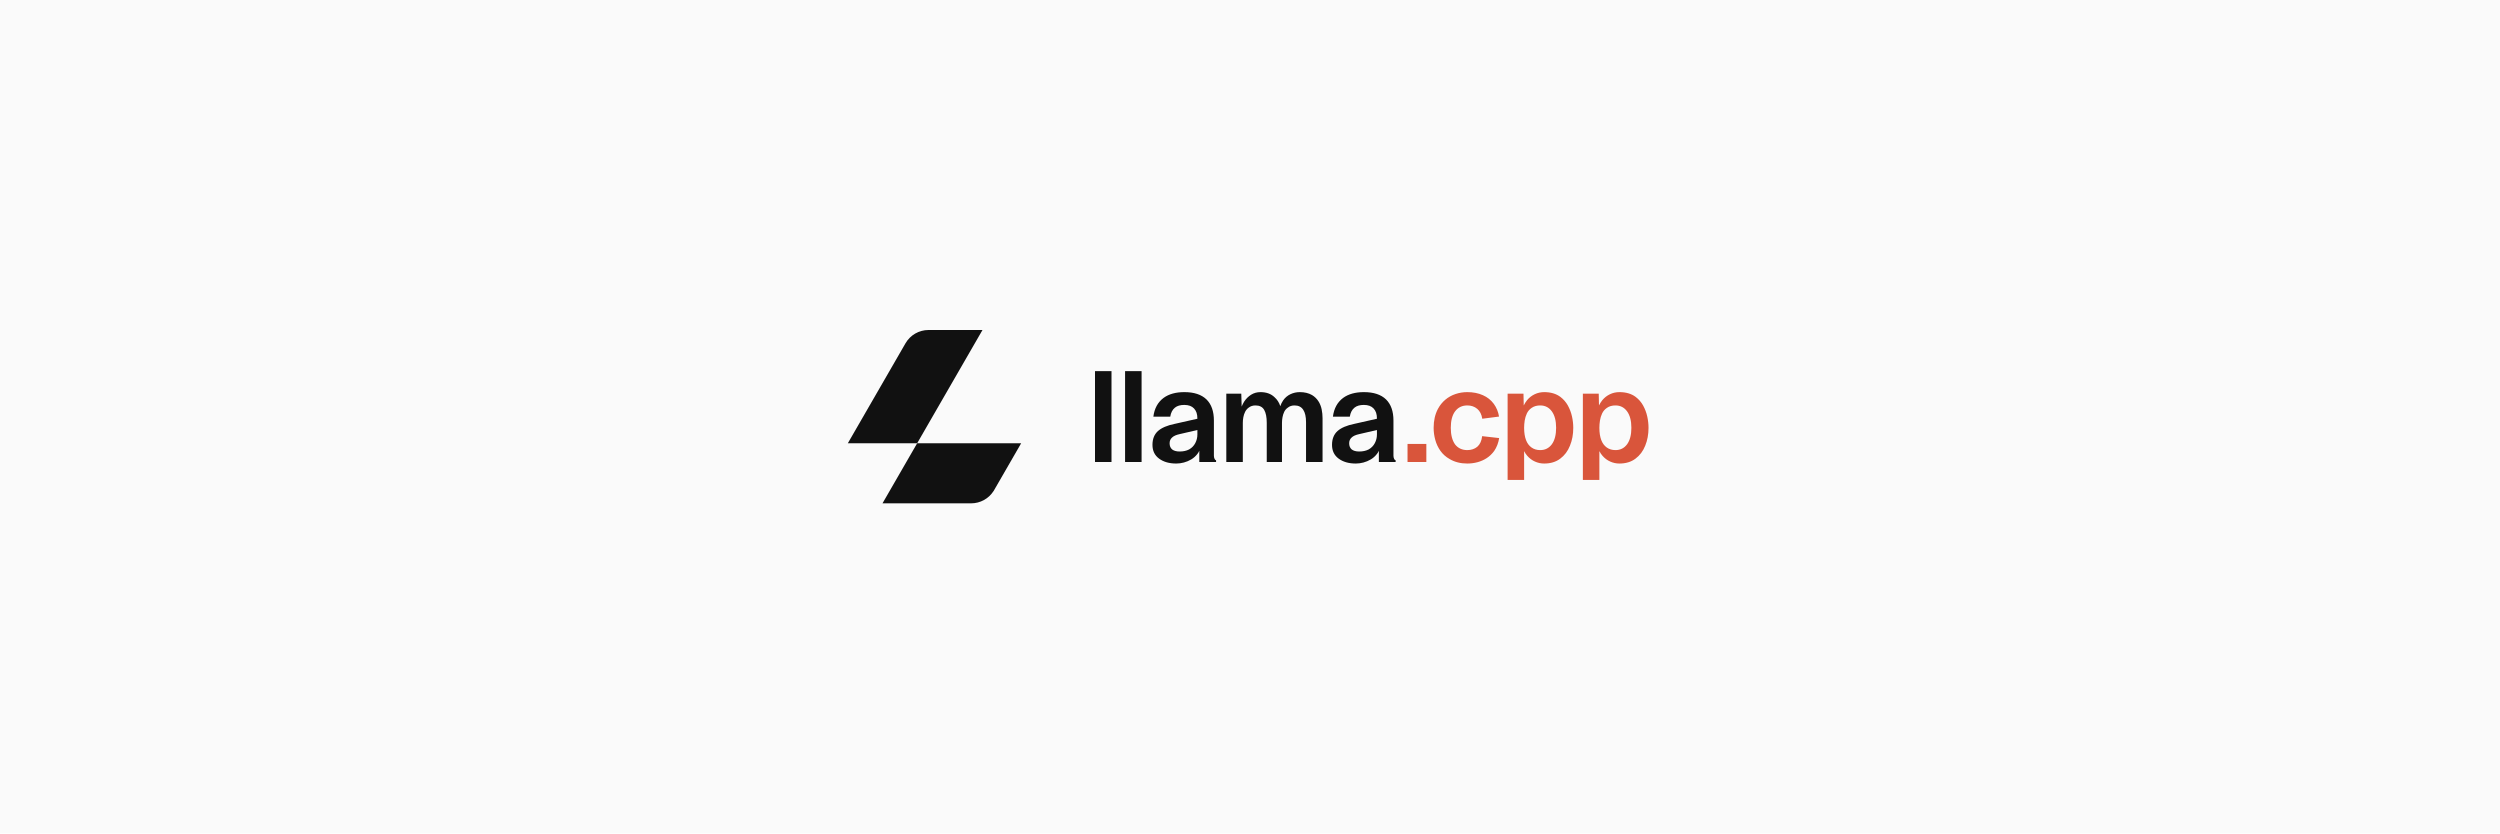
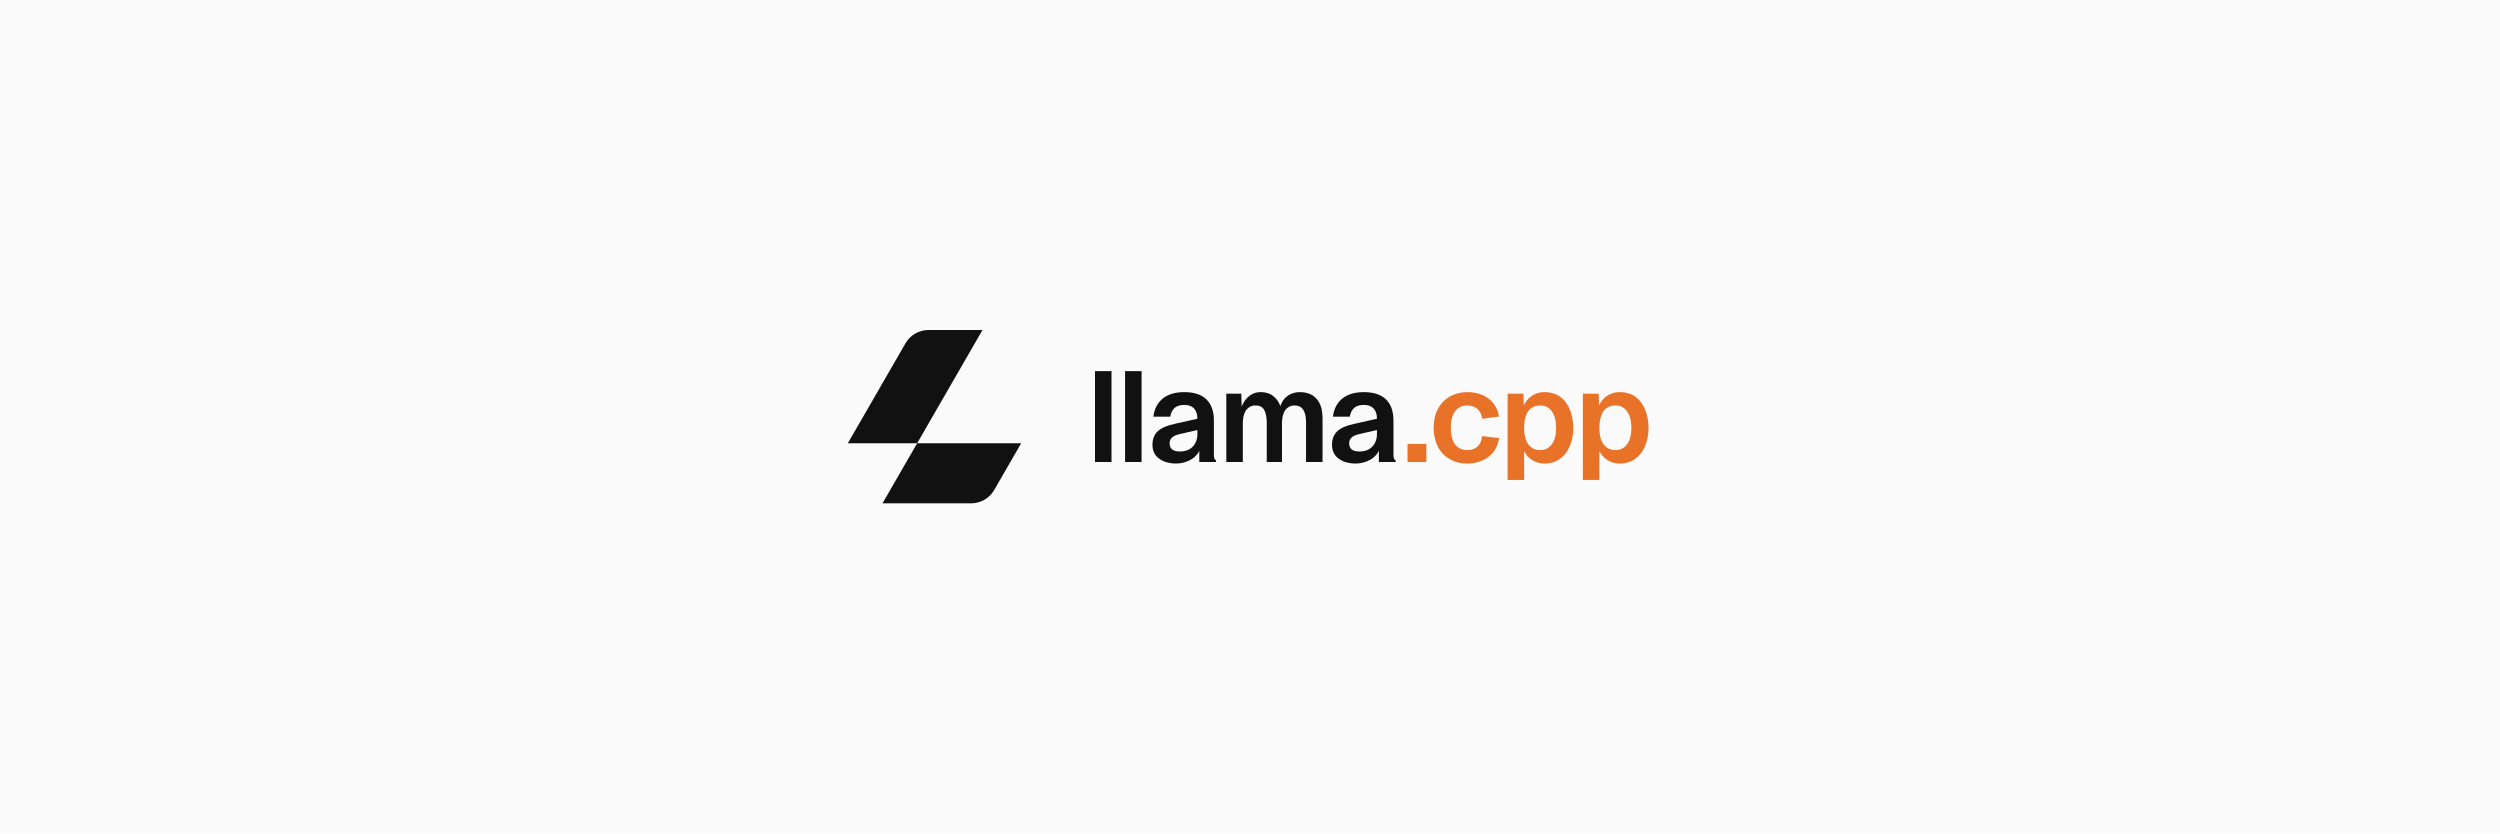
<svg xmlns="http://www.w3.org/2000/svg" width="7500" height="2500" viewBox="0 0 7500 2500" fill="none">
  <rect width="7500" height="2500" fill="#FAFAFA" />
  <g transform="translate(2543.5 950.0)">
    <path transform="translate(0 40) scale(0.866667)" d="M600 392L504.249 558L504.137 557.929C487.252 584.069 458.193 600 426.864 600H120L240 392H600Z" fill="#111111" />
    <path transform="translate(0 40) scale(0.866667)" d="M240 392H0L199.602 46.025C216.032 17.546 246.411 3.25756e-05 279.29 0H466.154L240 392Z" fill="#111111" />
    <path d="M791.029 436H741.5V163.4H791.029ZM881.255 436H831.727V163.4H881.255ZM985.304 440.607Q953.437 440.607 933.472 425.634Q913.891 411.044 913.891 384.552Q913.891 358.059 930.4 343.086Q946.91 328.496 980.697 321.585L1048.655 306.227Q1048.655 295.477 1046.159 288.182Q1043.664 280.887 1038.672 275.512Q1028.69 264.761 1009.493 264.761Q991.447 264.761 981.465 272.824Q969.946 282.039 967.259 300.084H916.578Q921.186 263.225 947.294 243.644Q971.098 226.367 1009.493 226.367Q1053.262 226.367 1075.915 248.252Q1098.184 270.136 1098.184 311.602V416.803Q1098.184 422.178 1100.103 426.401Q1102.023 430.625 1104.711 430.625V436H1054.414V402.213Q1052.11 407.588 1048.655 411.812Q1040.976 421.794 1030.418 428.129Q1019.859 434.464 1008.149 437.536Q996.439 440.607 985.304 440.607ZM995.287 404.517Q1011.796 404.517 1023.699 398.374Q1035.985 391.463 1042.32 379.368Q1048.655 367.274 1048.655 353.452V340.014L995.671 352.3Q979.545 355.756 972.634 362.667Q965.339 369.194 965.339 379.944Q965.339 391.846 973.018 398.374Q981.081 404.517 995.287 404.517ZM1135.426 436V230.974H1180.348L1181.499 269.752Q1184.571 262.074 1188.794 255.163Q1197.241 242.108 1209.719 234.238Q1222.197 226.367 1237.939 226.367Q1264.047 226.367 1279.789 241.341Q1292.075 252.091 1297.45 268.601Q1300.522 259.002 1305.897 251.323Q1314.344 239.037 1327.59 232.702Q1340.836 226.367 1355.81 226.367Q1377.311 226.367 1392.668 235.197Q1404.571 242.492 1411.674 253.627Q1418.777 264.761 1421.464 278.007Q1424.152 291.253 1424.152 304.307V436H1374.623V316.977Q1374.623 292.021 1366.176 279.351Q1357.73 266.297 1340.068 266.297Q1328.166 266.297 1320.103 272.824Q1312.808 277.815 1309.161 285.494Q1305.513 293.173 1303.977 301.812Q1302.442 310.45 1302.442 318.513V436H1256.752V318.513Q1256.752 293.173 1249.074 279.735Q1241.395 266.297 1222.965 266.297Q1211.063 266.297 1202.616 272.824Q1195.705 277.815 1191.866 285.494Q1188.026 293.173 1186.491 301.812Q1184.955 310.45 1184.955 318.513V436ZM1523.977 440.607Q1492.11 440.607 1472.145 425.634Q1452.564 411.044 1452.564 384.552Q1452.564 358.059 1469.073 343.086Q1485.583 328.496 1519.37 321.585L1587.328 306.227Q1587.328 295.477 1584.832 288.182Q1582.337 280.887 1577.345 275.512Q1567.363 264.761 1548.166 264.761Q1530.12 264.761 1520.138 272.824Q1508.619 282.039 1505.932 300.084H1455.251Q1459.859 263.225 1485.967 243.644Q1509.771 226.367 1548.166 226.367Q1591.935 226.367 1614.588 248.252Q1636.857 270.136 1636.857 311.602V416.803Q1636.857 422.178 1638.776 426.401Q1640.696 430.625 1643.384 430.625V436H1593.087V402.213Q1590.783 407.588 1587.328 411.812Q1579.649 421.794 1569.091 428.129Q1558.532 434.464 1546.822 437.536Q1535.112 440.607 1523.977 440.607ZM1533.96 404.517Q1550.469 404.517 1562.372 398.374Q1574.658 391.463 1580.993 379.368Q1587.328 367.274 1587.328 353.452V340.014L1534.344 352.3Q1518.218 355.756 1511.307 362.667Q1504.012 369.194 1504.012 379.944Q1504.012 391.846 1511.691 398.374Q1519.754 404.517 1533.96 404.517Z" fill="#111111" />
-     <path d="M1679.09 436V381.864H1735.53V436ZM1858.392 440.607Q1828.061 440.607 1805.408 427.169Q1788.514 417.571 1777.956 402.789Q1767.397 388.007 1762.406 369.962Q1757.415 351.916 1757.415 333.487Q1757.415 301.236 1770.085 277.047Q1778.916 260.538 1792.354 249.211Q1805.792 237.885 1822.877 232.126Q1839.963 226.367 1858.392 226.367Q1884.5 226.367 1905.233 235.581Q1925.198 244.412 1937.676 261.306Q1950.155 278.199 1953.61 299.7L1903.314 306.227Q1900.242 286.646 1888.34 276.663Q1876.054 266.297 1858.392 266.297Q1834.972 266.297 1821.534 284.342Q1808.863 301.62 1808.863 333.487Q1808.863 364.97 1821.534 383.016Q1834.972 400.293 1858.392 400.293Q1876.054 400.293 1888.34 390.311Q1900.626 379.56 1902.93 358.443L1953.994 364.203Q1950.539 386.087 1939.02 402.981Q1929.422 416.035 1916.752 424.29Q1904.081 432.545 1889.108 436.576Q1874.134 440.607 1858.392 440.607ZM1979.334 489.752V230.974H2026.943L2027.711 266.297Q2031.935 257.85 2037.694 250.555Q2047.292 239.037 2060.538 232.702Q2073.785 226.367 2089.142 226.367Q2118.322 226.367 2137.519 240.573Q2151.725 251.323 2160.172 266.681Q2168.619 282.039 2172.458 299.316Q2176.297 316.594 2176.297 333.487Q2176.297 363.051 2166.315 387.239Q2156.716 411.428 2137.135 426.017Q2117.938 440.607 2088.758 440.607Q2074.552 440.607 2061.306 434.656Q2048.06 428.705 2038.078 417.187Q2032.703 411.044 2028.863 403.365V489.752ZM2077.24 400.293Q2099.125 400.293 2112.179 382.632Q2124.849 364.97 2124.849 333.487Q2124.849 302.004 2112.179 284.342Q2099.125 266.297 2077.24 266.297Q2061.882 266.297 2051.516 273.592Q2041.917 280.119 2037.118 290.293Q2032.319 300.468 2030.591 311.794Q2028.863 323.121 2028.863 333.487Q2028.863 355.372 2034.622 370.346Q2039.997 384.552 2050.94 392.422Q2061.882 400.293 2077.24 400.293ZM2205.093 489.752V230.974H2252.702L2253.47 266.297Q2257.694 257.85 2263.453 250.555Q2273.051 239.037 2286.297 232.702Q2299.543 226.367 2314.901 226.367Q2344.081 226.367 2363.278 240.573Q2377.484 251.323 2385.931 266.681Q2394.377 282.039 2398.217 299.316Q2402.056 316.594 2402.056 333.487Q2402.056 363.051 2392.074 387.239Q2382.475 411.428 2362.894 426.017Q2343.697 440.607 2314.517 440.607Q2300.311 440.607 2287.065 434.656Q2273.819 428.705 2263.837 417.187Q2258.461 411.044 2254.622 403.365V489.752ZM2302.999 400.293Q2324.884 400.293 2337.938 382.632Q2350.608 364.97 2350.608 333.487Q2350.608 302.004 2337.938 284.342Q2324.884 266.297 2302.999 266.297Q2287.641 266.297 2277.275 273.592Q2267.676 280.119 2262.877 290.293Q2258.077 300.468 2256.35 311.794Q2254.622 323.121 2254.622 333.487Q2254.622 355.372 2260.381 370.346Q2265.756 384.552 2276.699 392.422Q2287.641 400.293 2302.999 400.293Z" fill="#D9553B" />
+     <path d="M1679.09 436V381.864H1735.53V436ZM1858.392 440.607Q1828.061 440.607 1805.408 427.169Q1788.514 417.571 1777.956 402.789Q1767.397 388.007 1762.406 369.962Q1757.415 351.916 1757.415 333.487Q1757.415 301.236 1770.085 277.047Q1778.916 260.538 1792.354 249.211Q1805.792 237.885 1822.877 232.126Q1839.963 226.367 1858.392 226.367Q1884.5 226.367 1905.233 235.581Q1925.198 244.412 1937.676 261.306Q1950.155 278.199 1953.61 299.7L1903.314 306.227Q1900.242 286.646 1888.34 276.663Q1876.054 266.297 1858.392 266.297Q1834.972 266.297 1821.534 284.342Q1808.863 301.62 1808.863 333.487Q1808.863 364.97 1821.534 383.016Q1834.972 400.293 1858.392 400.293Q1876.054 400.293 1888.34 390.311Q1900.626 379.56 1902.93 358.443L1953.994 364.203Q1950.539 386.087 1939.02 402.981Q1929.422 416.035 1916.752 424.29Q1904.081 432.545 1889.108 436.576Q1874.134 440.607 1858.392 440.607ZM1979.334 489.752V230.974H2026.943L2027.711 266.297Q2031.935 257.85 2037.694 250.555Q2047.292 239.037 2060.538 232.702Q2073.785 226.367 2089.142 226.367Q2118.322 226.367 2137.519 240.573Q2151.725 251.323 2160.172 266.681Q2168.619 282.039 2172.458 299.316Q2176.297 316.594 2176.297 333.487Q2176.297 363.051 2166.315 387.239Q2156.716 411.428 2137.135 426.017Q2117.938 440.607 2088.758 440.607Q2074.552 440.607 2061.306 434.656Q2048.06 428.705 2038.078 417.187Q2032.703 411.044 2028.863 403.365V489.752ZM2077.24 400.293Q2099.125 400.293 2112.179 382.632Q2124.849 364.97 2124.849 333.487Q2124.849 302.004 2112.179 284.342Q2099.125 266.297 2077.24 266.297Q2061.882 266.297 2051.516 273.592Q2041.917 280.119 2037.118 290.293Q2032.319 300.468 2030.591 311.794Q2028.863 323.121 2028.863 333.487Q2028.863 355.372 2034.622 370.346Q2039.997 384.552 2050.94 392.422Q2061.882 400.293 2077.24 400.293ZM2205.093 489.752V230.974H2252.702L2253.47 266.297Q2257.694 257.85 2263.453 250.555Q2273.051 239.037 2286.297 232.702Q2299.543 226.367 2314.901 226.367Q2344.081 226.367 2363.278 240.573Q2377.484 251.323 2385.931 266.681Q2394.377 282.039 2398.217 299.316Q2402.056 316.594 2402.056 333.487Q2402.056 363.051 2392.074 387.239Q2382.475 411.428 2362.894 426.017Q2343.697 440.607 2314.517 440.607Q2300.311 440.607 2287.065 434.656Q2273.819 428.705 2263.837 417.187Q2258.461 411.044 2254.622 403.365V489.752ZM2302.999 400.293Q2324.884 400.293 2337.938 382.632Q2350.608 364.97 2350.608 333.487Q2350.608 302.004 2337.938 284.342Q2324.884 266.297 2302.999 266.297Q2287.641 266.297 2277.275 273.592Q2267.676 280.119 2262.877 290.293Q2258.077 300.468 2256.35 311.794Q2254.622 323.121 2254.622 333.487Q2254.622 355.372 2260.381 370.346Q2265.756 384.552 2276.699 392.422Q2287.641 400.293 2302.999 400.293Z" fill="#E87227" />
  </g>
</svg>
